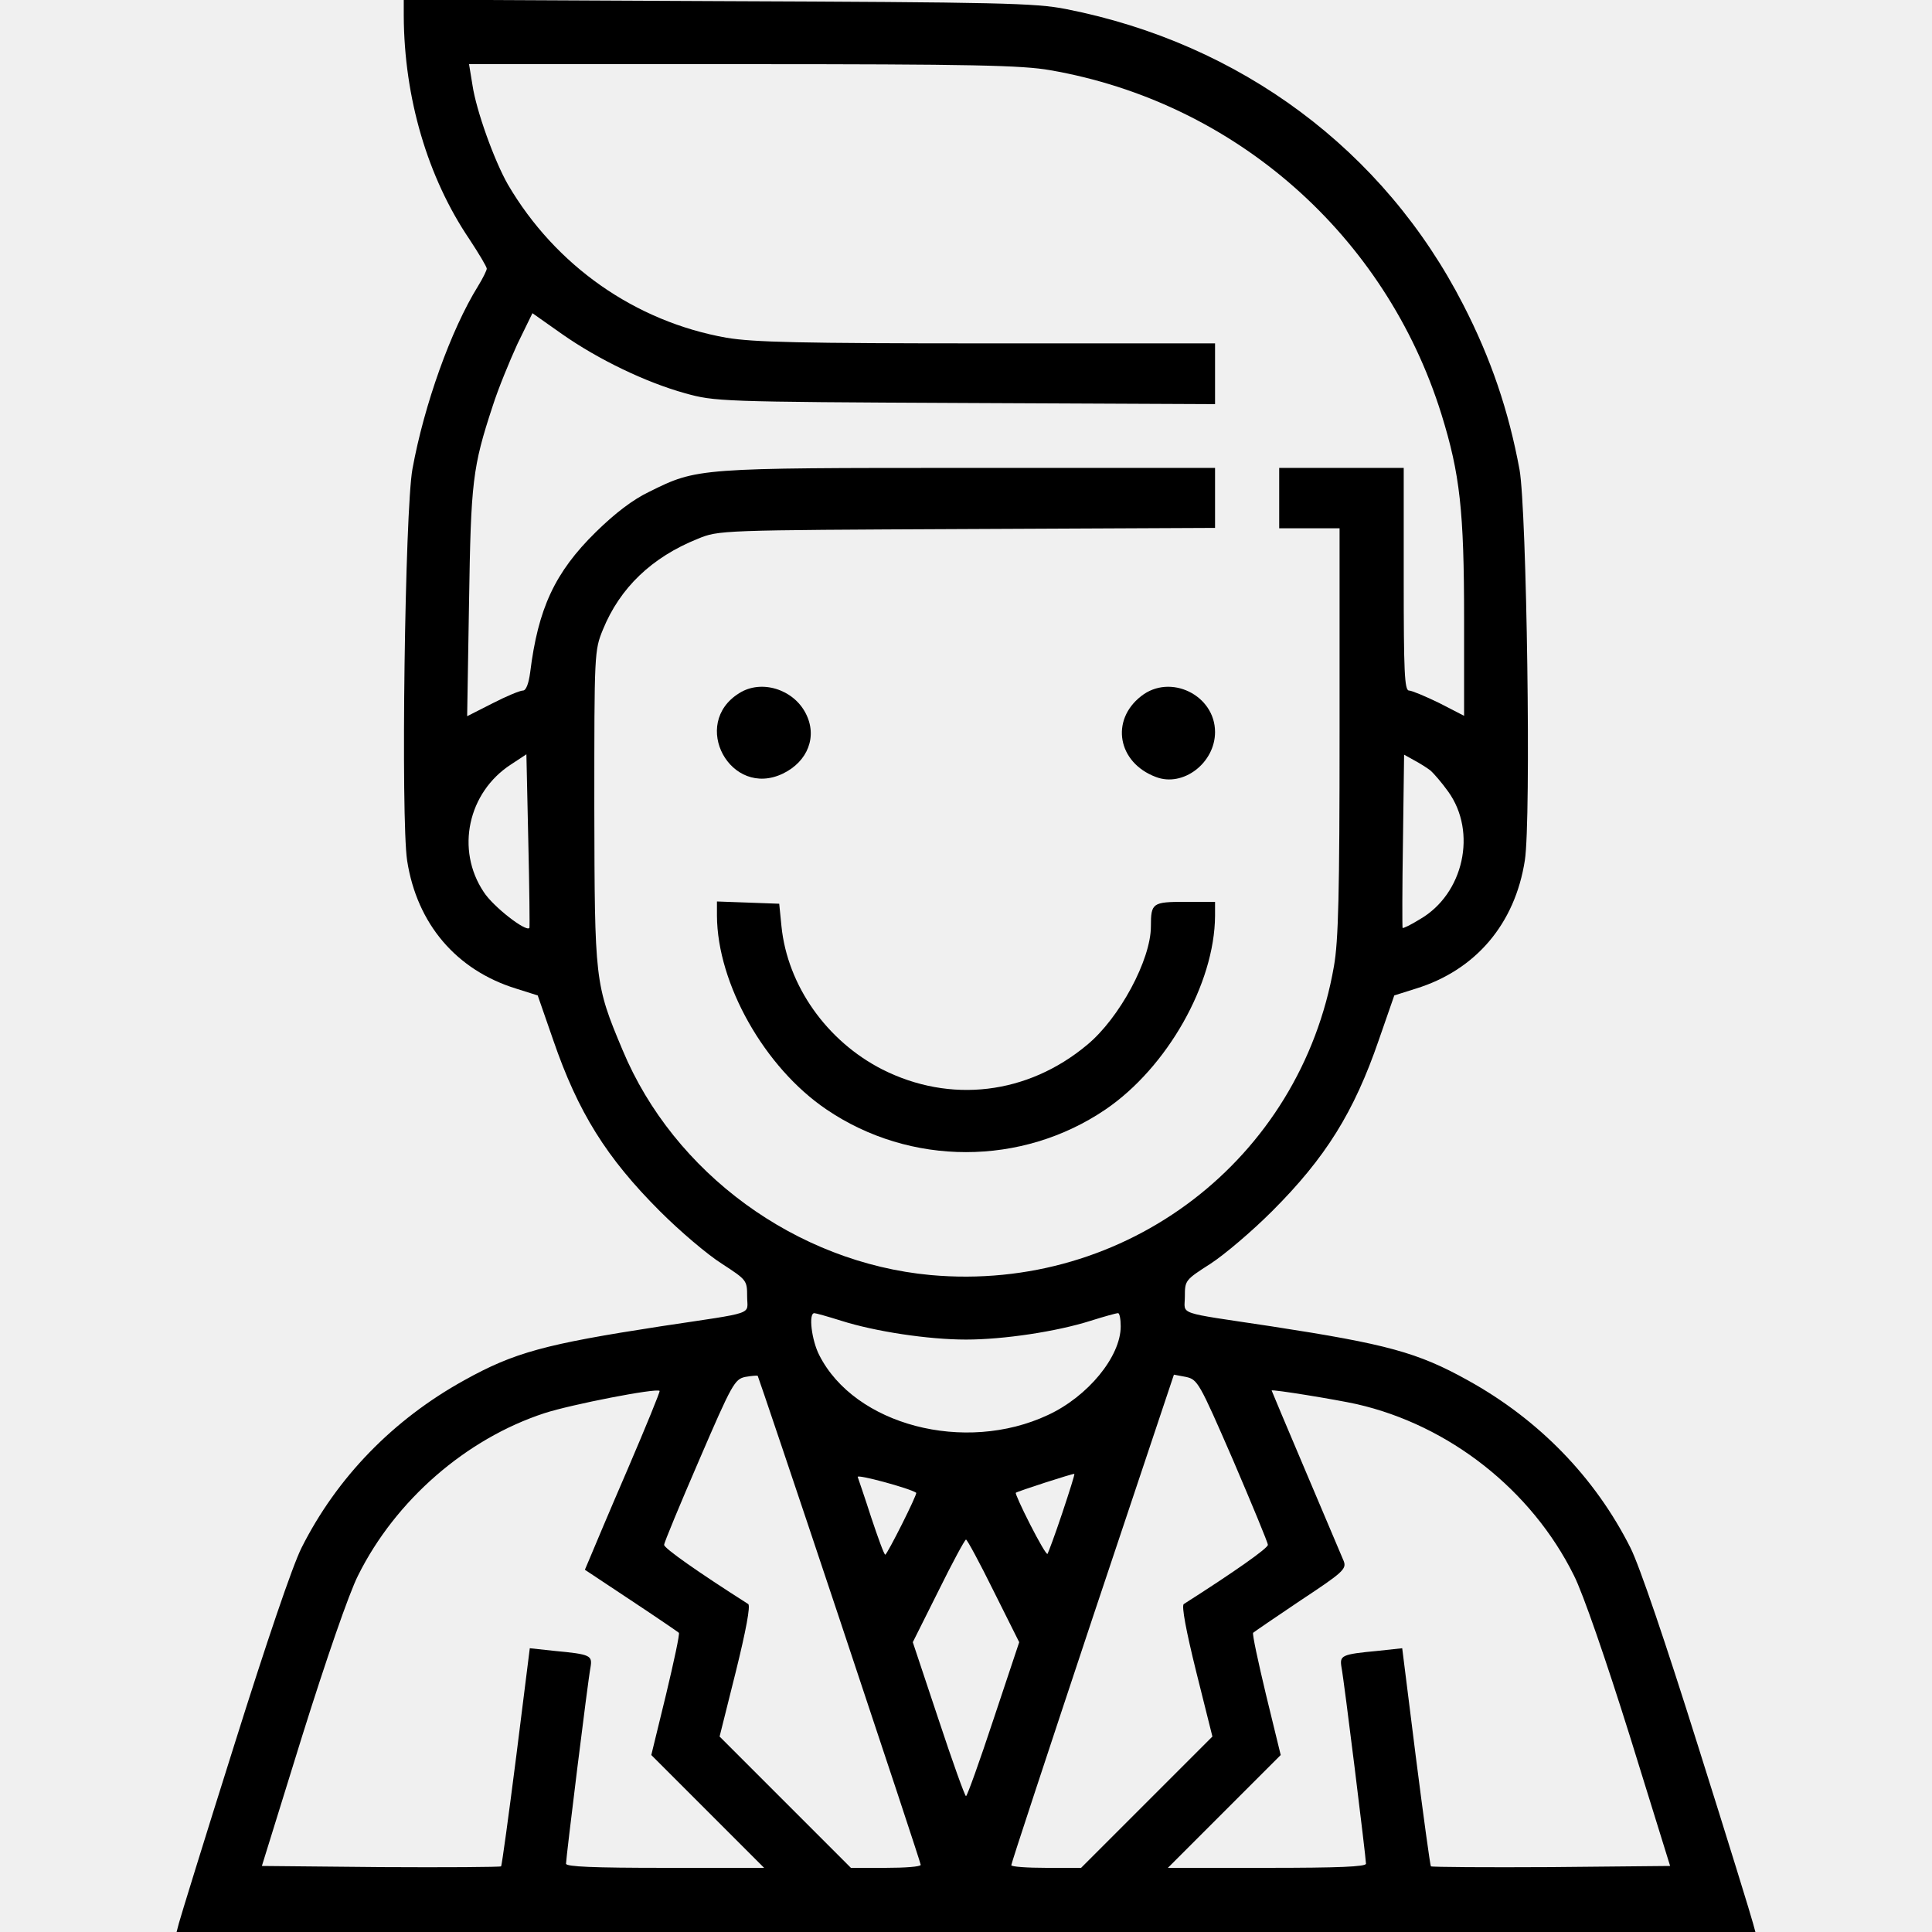
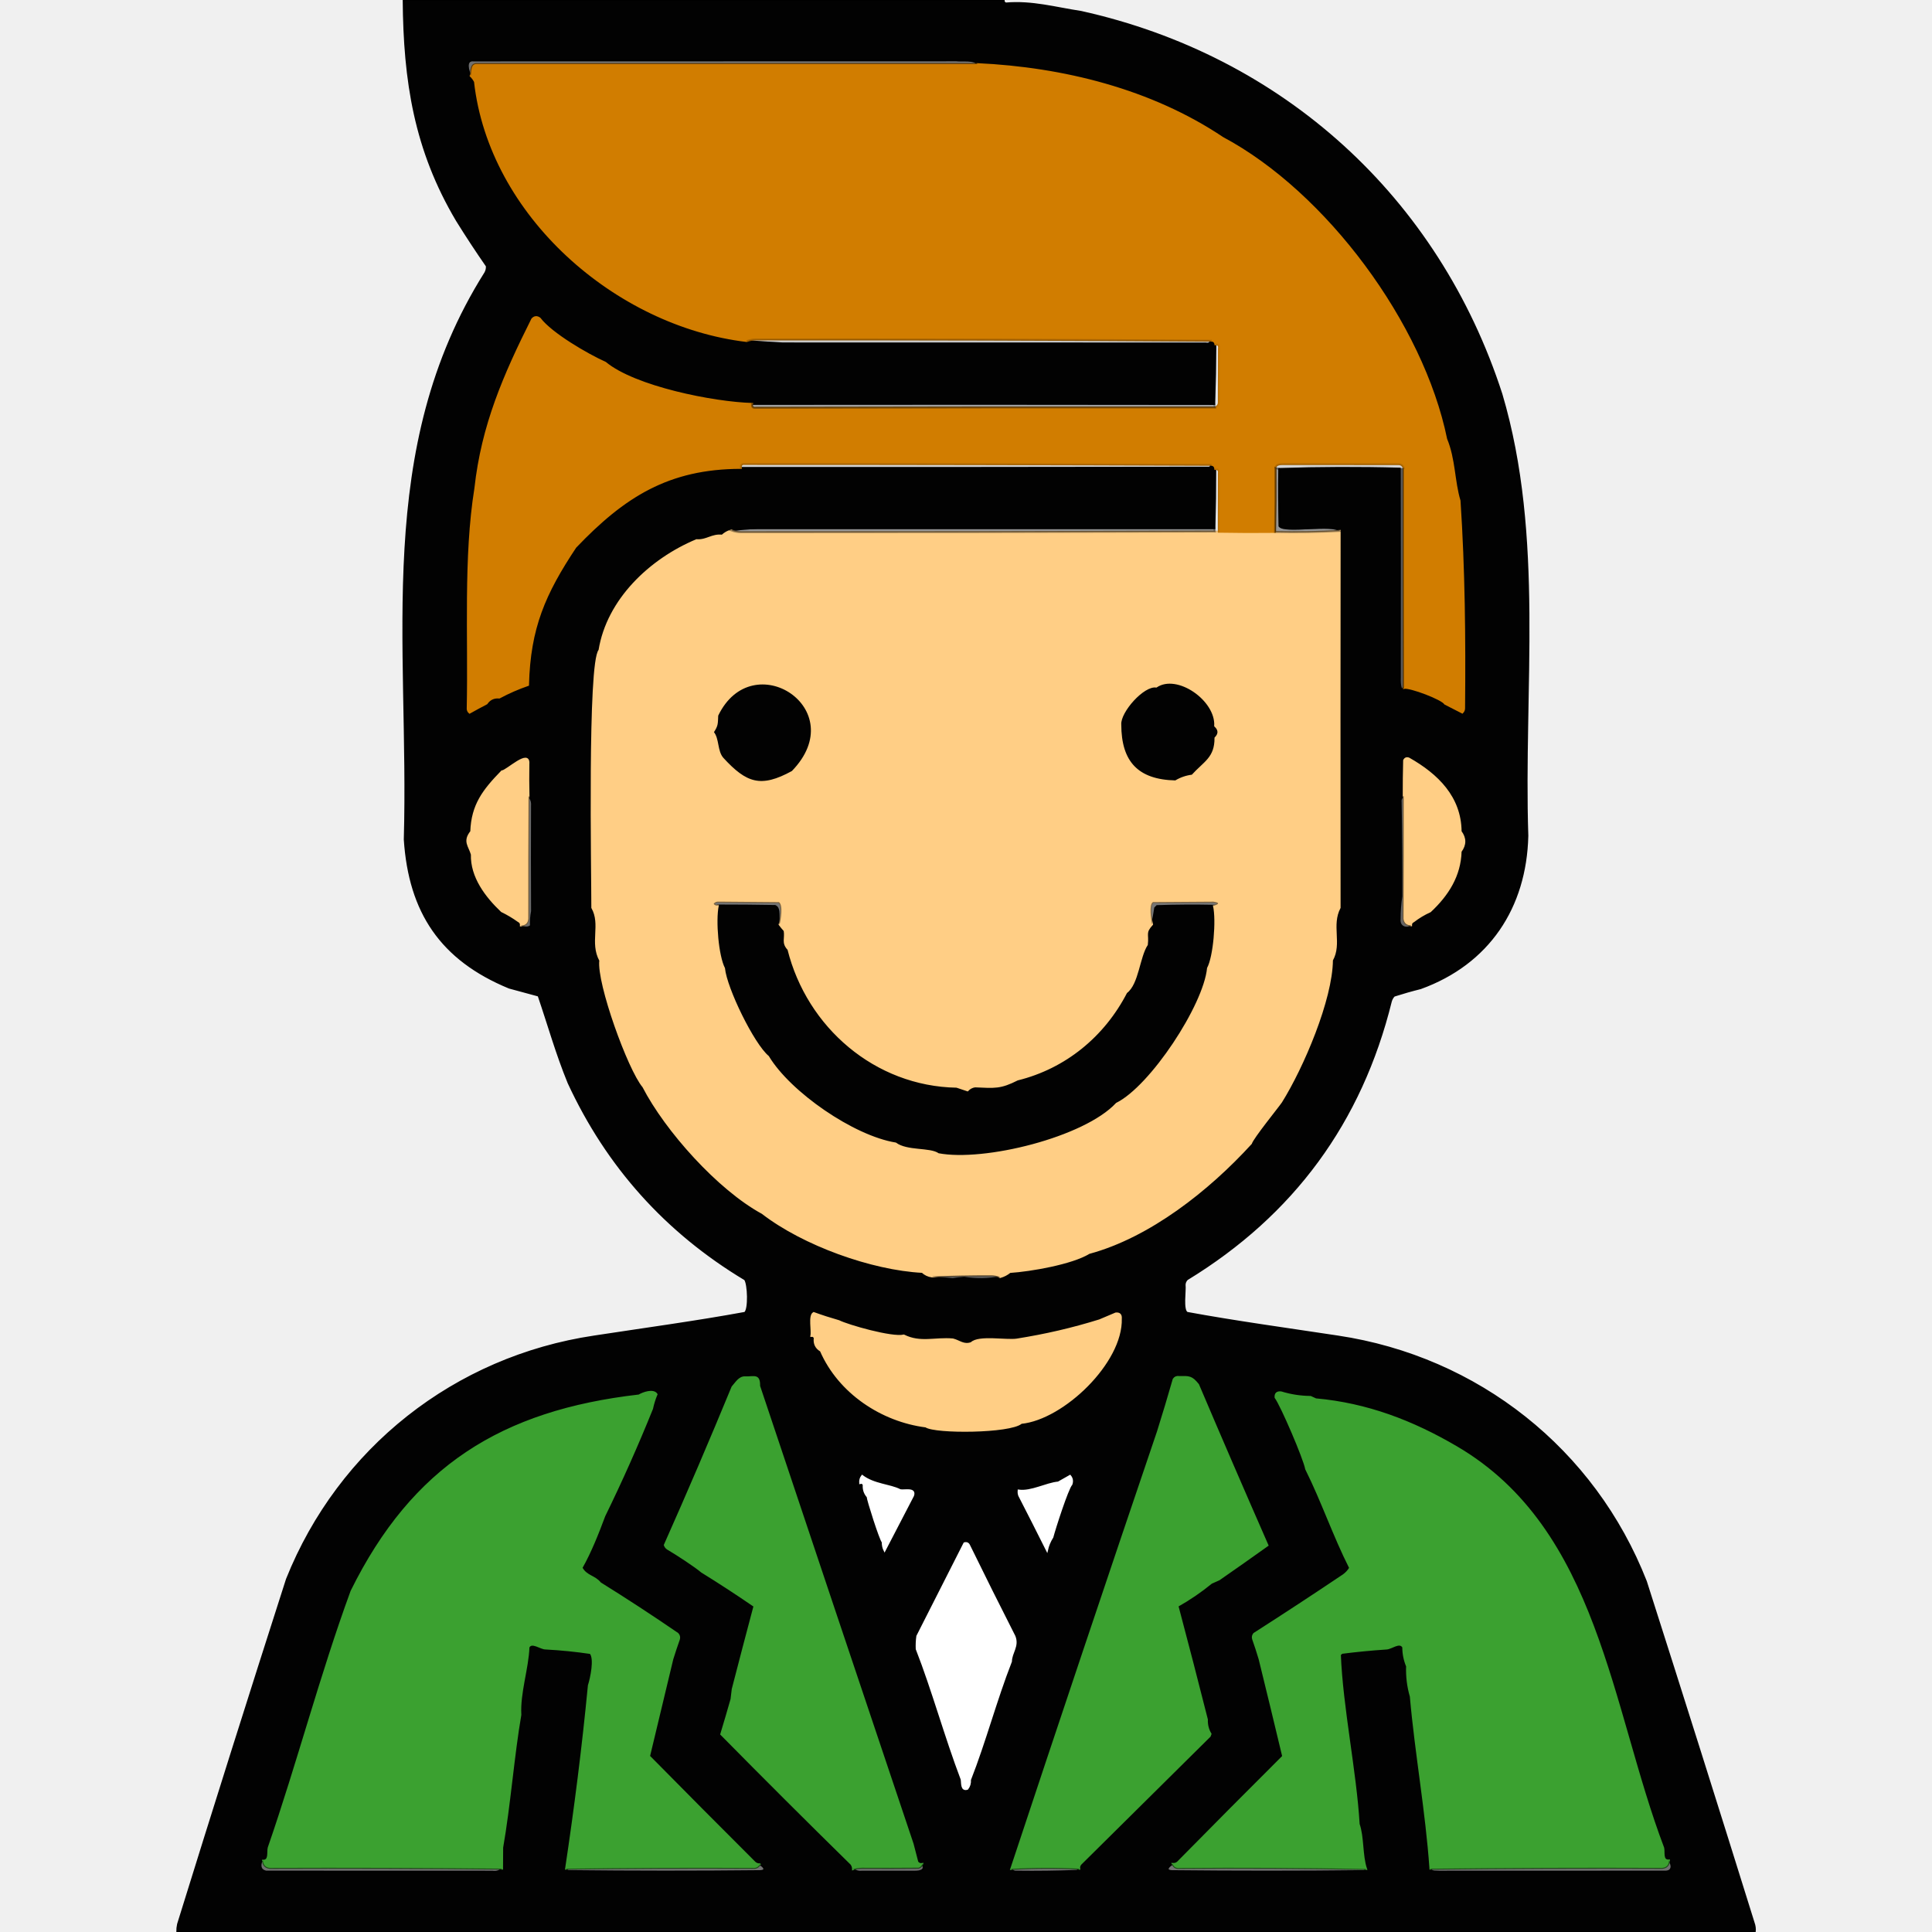
- <svg xmlns="http://www.w3.org/2000/svg" version="1.0" width="512pt" height="512pt" viewBox="0 0 512 512" preserveAspectRatio="xMidYMid meet">
-   <g transform="translate(0,512) scale(0.1,-0.1)" fill="#000000" stroke="none">
-     <path d="M1070 5078 c1 -217 63 -428 174 -592 25 -38 46 -73 46 -78 0 -4 -10 -25 -23 -46 -72 -116 -143 -315 -174 -485 -20 -110 -31 -927 -14 -1038 26 -167 130 -290 289 -339 l57 -18 41 -118 c66 -192 141 -312 283 -454 53 -53 126 -115 164 -139 66 -43 67 -44 67 -87 0 -50 28 -40 -230 -79 -305 -47 -387 -69 -520 -143 -188 -104 -337 -257 -431 -444 -24 -48 -92 -248 -179 -525 -78 -247 -143 -458 -146 -470 l-6 -23 2092 0 2092 0 -6 22 c-3 13 -68 224 -146 471 -87 277 -155 477 -179 525 -94 187 -243 340 -431 444 -133 74 -215 96 -520 143 -258 39 -230 29 -230 79 0 43 1 44 68 87 37 24 110 86 163 139 142 142 217 262 283 454 l41 118 57 18 c159 49 263 172 289 340 17 109 5 927 -14 1035 -29 157 -76 295 -149 437 -210 410 -590 693 -1053 784 -81 16 -176 18 -922 21 l-833 4 0 -43z m1713 -144 c490 -85 889 -437 1037 -912 49 -158 60 -255 60 -543 l0 -256 -66 34 c-37 18 -73 33 -80 33 -12 0 -14 51 -14 295 l0 295 -165 0 -165 0 0 -80 0 -80 80 0 80 0 0 -539 c0 -429 -3 -555 -15 -622 -89 -512 -551 -865 -1069 -818 -356 33 -680 270 -816 596 -74 176 -74 183 -75 643 0 410 0 416 23 472 45 110 129 191 251 240 56 23 57 23 714 26 l657 3 0 80 0 79 -652 0 c-719 0 -720 0 -847 -63 -44 -21 -91 -57 -142 -107 -109 -107 -153 -203 -174 -372 -4 -30 -11 -48 -19 -48 -8 0 -44 -15 -81 -34 l-67 -34 5 302 c5 320 9 357 63 521 14 44 44 117 65 163 l40 82 78 -55 c97 -68 222 -128 326 -157 79 -22 92 -23 743 -26 l662 -3 0 81 0 80 -604 0 c-497 0 -619 3 -691 15 -242 43 -453 191 -579 406 -36 63 -84 196 -94 264 l-9 55 726 0 c610 0 740 -3 814 -16z m-1380 -2273 c-8 -12 -96 56 -121 95 -75 112 -42 264 72 338 l41 27 5 -228 c3 -125 4 -230 3 -232z m2388 417 c8 -7 30 -32 47 -56 77 -107 41 -271 -75 -338 -24 -15 -45 -25 -46 -23 -1 2 -1 106 1 231 l3 228 27 -15 c15 -8 34 -20 43 -27z m-1562 -1458 c91 -29 232 -50 331 -50 99 0 240 21 331 50 35 11 67 20 72 20 4 0 7 -16 7 -35 0 -80 -87 -186 -193 -235 -220 -103 -512 -27 -606 159 -20 39 -29 111 -13 111 4 0 36 -9 71 -20z m-4 -791 c118 -354 215 -647 215 -651 0 -5 -42 -8 -93 -8 l-92 0 -174 174 -174 174 43 172 c27 109 39 174 33 179 -135 86 -223 148 -223 157 0 6 42 107 93 225 87 202 94 214 122 220 17 3 31 4 33 3 1 -1 99 -291 217 -645z m1043 421 c50 -117 92 -218 92 -224 0 -9 -88 -71 -223 -157 -6 -5 6 -70 33 -179 l43 -172 -174 -174 -174 -174 -92 0 c-51 0 -93 3 -93 7 0 5 97 299 215 654 l216 646 32 -6 c31 -7 35 -14 125 -221z m-1604 -22 c-48 -111 -93 -218 -100 -235 l-14 -33 122 -81 c68 -45 125 -84 127 -86 3 -2 -13 -76 -34 -164 l-39 -160 149 -149 150 -150 -263 0 c-189 0 -262 3 -262 11 0 15 58 486 65 521 5 31 0 34 -96 43 l-65 7 -36 -287 c-20 -157 -38 -288 -40 -291 -3 -2 -147 -3 -320 -2 l-314 3 107 345 c63 201 124 378 148 425 99 199 286 362 494 430 71 23 296 67 305 59 2 -1 -36 -94 -84 -206z m1931 171 c246 -56 464 -228 576 -454 24 -47 85 -224 148 -425 l107 -345 -314 -3 c-173 -1 -317 0 -320 2 -2 3 -20 134 -40 291 l-36 287 -65 -7 c-96 -9 -101 -12 -96 -43 7 -35 65 -506 65 -521 0 -8 -73 -11 -262 -11 l-263 0 150 150 149 149 -39 160 c-21 88 -37 162 -34 164 2 2 59 41 126 86 112 74 122 83 114 104 -5 12 -50 118 -100 236 -50 118 -91 215 -91 216 0 4 171 -24 225 -36z m-1167 -235 c4 -3 -77 -164 -82 -164 -3 0 -19 44 -37 98 -17 53 -34 102 -36 108 -3 8 138 -30 155 -42z m387 -54 c-19 -57 -37 -105 -39 -108 -3 -2 -23 33 -46 78 -23 45 -40 83 -38 84 5 4 153 52 155 50 2 0 -13 -47 -32 -104z m-182 -206 l68 -136 -68 -204 c-37 -112 -70 -204 -73 -204 -3 0 -36 92 -73 204 l-68 204 68 136 c37 75 70 136 73 136 3 0 36 -61 73 -136z" />
-     <path d="M1959 3283 c-131 -81 -23 -280 116 -213 66 32 92 99 60 160 -33 64 -118 90 -176 53z" />
-     <path d="M3024 3275 c-82 -64 -62 -176 39 -214 72 -28 157 37 157 119 0 98 -119 156 -196 95z" />
-     <path d="M1900 2693 c1 -180 126 -402 290 -513 222 -151 518 -151 740 0 163 111 289 333 290 513 l0 37 -79 0 c-87 0 -91 -3 -91 -65 0 -88 -83 -243 -169 -314 -158 -132 -363 -156 -543 -65 -147 75 -251 222 -267 379 l-6 60 -82 3 -83 3 0 -38z" />
+ <svg xmlns="http://www.w3.org/2000/svg" version="1.1" width="512px" height="512px" style="shape-rendering:geometricPrecision; text-rendering:geometricPrecision; image-rendering:optimizeQuality; fill-rule:evenodd; clip-rule:evenodd">
+   <g>
+     <path fill="#000000" fill-opacity="0.992" stroke="#000000" stroke-width="0.5" stroke-opacity="0.992" d="M 106.97,0 c 53,0 106.01,0 159.01,0 c -0.05,0.45 0.14,0.76 0.57,0.92 c 7.02,-0.59 13.09,1.2 19.93,2.23 c 53.39,11.84 94.6,49.29 111.42,101.32 c 11.2,37.8 5.6,78.15 6.87,117.03 c -0.45,19 -10.31,33.86 -28.32,40.38 c -2.37,0.59 -4.7,1.26 -7,1.99 c -0.42,0.43 -0.7,0.94 -0.86,1.51 c -7.9,31.95 -25.9,56.49 -54.01,73.64 c -0.4,0.41 -0.62,0.9 -0.64,1.48 c 0.21,1.45 -0.69,6.68 0.66,7.42 c 12.49,2.31 27.12,4.32 39.9,6.26 c 37.11,5.55 67.99,29.98 81.68,64.92 c 9.63,30.13 19.15,60.29 28.56,90.48 c 0.29,0.79 0.39,1.59 0.29,2.42 c -139.35,0 -278.71,0 -418.06,0 c -0.01,-0.7 0.06,-1.39 0.21,-2.07 c 9.47,-30.52 19.09,-61 28.86,-91.42 c 13.86,-34.63 44.55,-58.83 81.46,-64.33 c 12.75,-1.95 27.45,-3.96 39.9,-6.26 c 1.2,-0.82 0.94,-7.73 0.03,-8.88 c -20.92,-12.57 -36.51,-29.94 -46.76,-52.09 c -3.2,-7.81 -5.25,-15.23 -7.94,-23.11 c -2.57,-0.71 -5.17,-1.41 -7.78,-2.11 c -18.05,-7.44 -26.42,-19.99 -27.69,-39.25 c 1.48,-52.24 -8.11,-103.38 21.35,-150.17 c 0.31,-0.56 0.45,-1.16 0.4,-1.81 c -2.74,-3.95 -5.39,-7.98 -7.94,-12.09 c -11.11,-18.71 -13.93,-36.95 -14.1,-58.41 Z M 124.73,20.1 c 0.46,0.45 0.84,0.96 1.14,1.53 c 3.93,35.34 37.33,64.64 72.03,68.75 c 3.19,0.25 6.39,0.46 9.6,0.63 c 37.35,-0.01 74.7,0 112.06,0.02 c 0.73,0.16 1.16,-0.09 1.3,-0.74 c 0.71,-0.06 1.13,0.26 1.24,0.97 c -0.03,5.27 -0.13,10.54 -0.31,15.8 c -40.83,-0.06 -81.65,-0.07 -122.47,-0.02 c -10.18,-0.28 -31.11,-4.43 -38.9,-10.91 c -4.73,-2.11 -14.36,-7.7 -17.38,-11.73 c -0.73,-0.54 -1.39,-0.49 -1.99,0.17 c -7.48,14.94 -13.24,28.15 -15.08,44.85 c -2.94,18.3 -1.63,39.32 -2.03,58.14 c -0.06,0.54 0.11,0.98 0.5,1.31 c 1.49,-0.84 2.99,-1.65 4.51,-2.44 c 0.82,-1.18 1.94,-1.7 3.37,-1.57 c 2.47,-1.32 5.01,-2.43 7.62,-3.33 c 0.38,-15.12 4.35,-24.2 12.55,-36.54 c 12.86,-13.48 24.64,-20.96 43.85,-20.99 c 41.37,0.02 82.74,0 124.11,-0.07 c 0.39,-0.12 0.53,-0.37 0.42,-0.75 c 0.73,-0.01 1.12,0.36 1.19,1.1 c 0,5.24 -0.08,10.48 -0.22,15.71 c -40.45,0.01 -80.89,0.01 -121.34,0 c -2.24,0.01 -4.46,0.21 -6.67,0.58 c -0.92,0.26 -1.74,0.72 -2.45,1.38 c -2.66,-0.33 -4.13,1.41 -6.79,1.2 c -12.31,5.15 -23.57,15.83 -25.72,29.18 c -2.95,3.33 -1.89,59.34 -1.91,68.21 c 2.53,4.52 -0.48,9.23 2.11,13.99 c -0.71,6.02 7.53,28.83 11.42,33.45 c 5.98,11.59 19.89,27.16 31.55,33.49 c 10.88,8.41 29.02,14.9 42.38,15.6 c 0.72,0.67 1.56,1.07 2.53,1.2 c 1.82,0.32 3.67,0.56 5.56,0.72 c 1,-0.18 2,-0.31 3.01,-0.39 c 3.19,0.57 6.37,0.51 9.54,-0.17 c 0.95,-0.27 1.81,-0.71 2.58,-1.34 c 5.41,-0.35 16.4,-2.23 20.97,-5.04 c 16.01,-4.33 31.63,-16.68 42.91,-29.04 c 0.46,-1.51 7.11,-9.69 7.99,-10.99 c 5.75,-9.19 13.39,-27.14 13.48,-37.57 c 2.46,-4.39 -0.44,-9.19 2.03,-13.91 c -0.03,-33.28 -0.03,-66.56 0.01,-99.84 c -1.45,-2.03 -14.6,0.57 -15.94,-1.29 c -0.12,-5.04 -0.15,-10.08 -0.08,-15.13 c 10.65,-0.34 21.3,-0.38 31.95,-0.09 c 0.04,18.43 0.05,36.87 0.02,55.31 c -0.03,0.39 -0.1,4.29 1.06,2.8 c 1.64,-0.34 10.18,2.91 10.92,4.2 c 1.53,0.78 3.05,1.56 4.57,2.34 c 0.35,-0.35 0.51,-0.78 0.48,-1.29 c 0.17,-18.49 0,-36.55 -1.21,-54.86 c -1.55,-5.14 -1.32,-10.99 -3.54,-16.32 c -6.24,-30.55 -31.96,-65.26 -59.25,-79.83 c -18.96,-12.71 -42.3,-18.49 -64.97,-19.55 c -0.76,-1.36 -4.21,-0.79 -5.54,-1 c -42.67,0 -85.35,0.01 -128.02,0.03 c -2.35,-0.22 -1.4,2.94 -0.75,4.08 Z M 188.9,194.04 c 1.22,-1.87 1.07,-2.15 1.19,-4.46 c 9.23,-19.23 36.26,-1.86 19.92,14.95 c -8.36,4.59 -12.3,3.24 -18.51,-3.54 c -1.69,-1.94 -1.08,-5.22 -2.6,-6.95 Z M 296.9,191.97 c -0.2,-3.38 6.12,-10.53 9.51,-10.01 c 5.6,-3.77 16.02,3.56 15.62,10.41 c 1.12,1.05 1.15,2.12 0.08,3.21 c 0.02,5.33 -2.91,6.39 -6.14,9.96 c -1.59,0.19 -3.07,0.7 -4.44,1.53 c -10.01,-0.21 -14.63,-5.04 -14.63,-15.1 Z M 138.05,245.27 c 0.5,0.64 2.17,0.75 2.65,0.02 c -0.06,-1.28 0.04,-2.55 0.29,-3.81 c -0.05,-9.33 -0.05,-18.67 -0.01,-28 c 0.08,-0.99 -0.22,-1.83 -0.91,-2.52 c -0.07,-2.83 -0.08,-5.66 -0.03,-8.5 c 0.31,-4.06 -5.78,1.94 -7.03,1.96 c -4.87,5.01 -7.88,8.88 -8.13,15.96 c -2.08,2.61 -0.49,3.76 0.16,6.06 c -0.16,5.92 3.76,11.1 7.92,15.04 c 1.55,0.75 3.01,1.62 4.39,2.61 c 0.51,0.23 0.74,0.63 0.7,1.18 Z M 371.99,210.95 c -0.6,0.35 -0.87,0.87 -0.79,1.58 c 0.15,8.32 0.21,16.65 0.18,24.98 c -0.3,1.99 -0.45,3.99 -0.45,6.01 c -0.31,2.56 2.56,2.8 3.01,1.7 c -0.02,-0.5 0.2,-0.85 0.66,-1.06 c 1.36,-1.05 2.83,-1.93 4.41,-2.64 c 4.67,-4.36 7.9,-9.46 8.08,-15.89 c 1.31,-1.76 1.31,-3.51 0,-5.26 c -0.08,-9.09 -6.15,-15.06 -13.73,-19.35 c -0.57,-0.22 -0.99,-0.06 -1.26,0.49 c -0.08,3.14 -0.12,6.29 -0.11,9.44 Z M 190.23,239.96 c 5.06,0 10.12,0.04 15.17,0.13 c 1.56,0.62 0.54,3.56 1.2,4.91 c 0.41,0.56 0.85,1.09 1.33,1.61 c 0.36,2.17 -0.66,3.21 1.01,4.98 c 5.13,20.52 23.07,36.04 44.59,36.41 c 0.96,0.32 1.92,0.64 2.87,0.96 c 0.55,-0.59 1.21,-0.94 1.99,-1.05 c 5.23,0.23 6.7,0.47 11.24,-1.83 c 12.62,-3.11 22.88,-11.53 28.84,-23.09 c 3.09,-2.28 3.32,-9.39 5.47,-12.66 c 0.34,-2.89 -0.69,-3.1 1.37,-5.37 c 0.34,-1.42 0.61,-2.87 0.82,-4.34 c 0.17,-0.17 0.33,-0.33 0.5,-0.5 c 5.03,-0.16 10.05,-0.19 15.08,-0.09 c 0.88,3.85 0.06,13.53 -1.58,16.56 c -0.97,9.91 -15.13,31.43 -24.2,35.9 c -8.49,9.13 -35.14,15.7 -47.28,13.37 c -2.15,-1.59 -8.27,-0.58 -11.32,-2.83 c -11.18,-1.8 -28.04,-13.44 -33.78,-23 c -3.94,-3.28 -11.16,-18.11 -11.67,-23.41 c -1.68,-3.26 -2.49,-12.56 -1.65,-16.66 Z M 215,354.03 c 0.45,-0.06 0.75,0.12 0.91,0.55 c -0.2,1.49 0.34,2.62 1.63,3.38 c 4.85,11.15 16.18,18.59 27.82,20.07 c 2.46,1.72 22.31,1.6 25.29,-0.95 c 11.07,-1.09 26.73,-16.07 26.39,-27.64 c 0.08,-1.01 -0.37,-1.46 -1.35,-1.36 c -1.44,0.6 -2.87,1.21 -4.3,1.82 c -7.3,2.27 -14.26,3.87 -21.89,5.09 c -2.76,0.44 -10.16,-0.99 -12.08,0.93 c -2.01,0.74 -3.17,-0.53 -4.9,-0.96 c -4.81,-0.42 -8.59,1.15 -13,-1.04 c -3.12,0.77 -14.95,-2.65 -17.2,-3.8 c -2.28,-0.65 -4.51,-1.37 -6.69,-2.16 c -1.26,0.71 -0.29,4.73 -0.63,6.07 Z M 226.06,495.36 c 0.7,0.53 1.51,0.75 2.42,0.66 c 4.68,0 9.36,0 14.04,-0.01 c 1.3,0.02 3.03,-0.43 1.88,-2.03 c -0.54,0.09 -0.97,-0.08 -1.29,-0.51 c -0.42,-1.6 -0.84,-3.21 -1.25,-4.81 c -13.59,-40.45 -27.15,-80.89 -40.67,-121.34 c 0.06,-3.17 -1.34,-2.23 -3.73,-2.32 c -1.54,-0.09 -2.43,1.57 -3.35,2.58 c -5.79,14.04 -11.76,28 -17.94,41.88 c 0.15,0.43 0.41,0.76 0.8,1 c 2.21,1.27 7.36,4.64 8.99,6.05 c 4.74,2.93 9.4,5.97 13.98,9.12 c -1.95,7.32 -3.87,14.66 -5.77,22.02 c -0.12,0.89 -0.22,1.78 -0.32,2.67 c -0.88,3.1 -1.79,6.18 -2.72,9.26 c 11.4,11.56 22.89,23.03 34.49,34.41 c 0.29,0.41 0.44,0.87 0.44,1.37 Z M 267.98,495.29 c 0.33,0.54 0.82,0.78 1.49,0.71 c 5.3,0.07 10.58,0 15.87,-0.2 c 0.3,-0.1 0.53,-0.29 0.67,-0.57 c -0.07,-0.47 0.05,-0.89 0.36,-1.25 c 11.41,-11.3 22.82,-22.6 34.23,-33.9 c 0.07,-0.18 0.14,-0.37 0.21,-0.56 c -0.7,-1.17 -1.02,-2.44 -0.96,-3.82 c -2.55,-10.09 -5.15,-20.13 -7.8,-30.11 c 3.16,-1.77 6.15,-3.81 8.97,-6.12 c 0.68,-0.31 1.35,-0.62 2.04,-0.91 c 4.32,-3 8.6,-6.01 12.84,-9.04 c -6.2,-14.14 -12.34,-28.33 -18.39,-42.57 c -1.76,-2.16 -2.3,-2.07 -5.09,-2.04 c -0.59,-0.08 -1.06,0.12 -1.39,0.61 c -1.33,4.63 -2.71,9.25 -4.16,13.85 c -13.1,38.59 -26.06,77.23 -38.89,115.92 Z M 69.7,493.1 c -0.32,0.02 -0.5,0.19 -0.56,0.53 c -0.32,1.28 0.13,2.07 1.35,2.36 c 20.01,0.01 40.02,0.02 60.02,0.02 c 1.02,0.16 1.87,-0.11 2.55,-0.8 c 0.01,-1.86 0.02,-3.72 0.03,-5.58 c 1.95,-11.07 2.98,-24.61 4.82,-35.19 c -0.33,-5.8 1.94,-12.22 2.15,-17.93 c 0.86,-1.64 3.26,0.41 4.55,0.37 c 3.99,0.21 7.95,0.61 11.88,1.19 c 1.3,1.48 0.16,6.73 -0.44,8.59 c -1.56,16.27 -3.62,32.45 -6.04,48.57 c 0.09,0.31 0.3,0.52 0.62,0.61 c 16.95,0.19 33.91,0.2 50.86,0.02 c 1.93,-0.1 0.83,-1.36 -0.14,-1.79 c -0.52,0.02 -0.97,-0.15 -1.36,-0.51 c -9.37,-9.35 -18.7,-18.73 -27.98,-28.14 c 2.05,-8.56 4.11,-17.14 6.17,-25.75 c 0.55,-1.77 1.13,-3.52 1.75,-5.26 c 0.15,-0.55 0.04,-1.02 -0.35,-1.44 c -6.75,-4.63 -13.59,-9.1 -20.53,-13.42 c -1.45,-1.87 -3.72,-1.76 -4.94,-4.07 c 2.4,-4.23 4.35,-9.21 6.06,-13.79 c 4.56,-9.32 8.77,-18.79 12.64,-28.39 c 0.28,-1.32 0.68,-2.59 1.19,-3.8 c -0.85,-1.32 -3.59,-0.34 -4.66,0.31 c -36.27,4.17 -59.88,18.87 -76.19,51.88 c -8.19,22.36 -14.18,45.52 -21.95,67.98 c -0.3,1.12 0.35,3.51 -1.5,3.43 Z M 310.77,493.96 c -0.96,0.43 -2.29,1.77 -0.24,1.9 c 16.95,0.18 33.9,0.18 50.85,-0.01 c 0.31,-0.08 0.53,-0.27 0.65,-0.55 c -1.21,-3.62 -0.75,-8.38 -1.96,-11.88 c -0.82,-13.92 -4.44,-30.99 -4.98,-44.92 c 0.17,-0.16 0.33,-0.31 0.5,-0.47 c 3.9,-0.5 7.83,-0.88 11.78,-1.14 c 1.32,0.01 3.57,-2.05 4.5,-0.38 c 0,1.75 0.34,3.44 1.01,5.05 c -0.1,2.73 0.23,5.4 0.99,8.01 c 1.33,15.17 4.17,30.6 5.2,45.66 c 0.14,0.99 1.77,0.69 2.41,0.78 c 20.01,0 40.01,-0.01 60.02,-0.02 c 1.84,-0.11 1.76,-1.89 0.8,-2.94 c -1.91,0.15 -1.26,-2.18 -1.52,-3.32 c -14.06,-37.03 -17.32,-84.3 -54.79,-106.22 c -11.65,-6.84 -23.76,-11.47 -37.29,-12.68 c -0.47,-0.21 -0.93,-0.42 -1.4,-0.64 c -2.67,-0.02 -5.28,-0.43 -7.82,-1.21 c -1.05,-0.1 -1.53,0.35 -1.45,1.36 c 1.61,2.17 7.64,16.27 8.11,18.96 c 4.28,8.59 7.35,17.7 11.66,26.22 c -0.45,0.75 -1.03,1.39 -1.77,1.92 c -7.82,5.26 -15.72,10.43 -23.68,15.53 c -0.34,0.42 -0.43,0.88 -0.27,1.39 c 0.62,1.75 1.19,3.51 1.72,5.29 c 2.12,8.63 4.21,17.22 6.25,25.8 c -9.36,9.33 -18.69,18.72 -27.98,28.15 c -0.39,0.29 -0.82,0.4 -1.3,0.36 Z M 227.96,393.01 c 0.45,-0.12 0.76,0.05 0.93,0.49 c -0.1,1.2 0.24,2.25 1.03,3.14 c 0.03,0.87 3.38,11.41 4.01,12.02 c -0.02,0.81 0.14,1.56 0.49,2.25 c 2.51,-4.84 5.03,-9.69 7.55,-14.54 c 0.76,-2.14 -2.43,-1.19 -3.44,-1.47 c -2.7,-1.39 -6.91,-1.39 -10.05,-3.77 c -0.42,0.55 -0.6,1.17 -0.52,1.88 Z M 269.95,395.01 c -0.06,0.45 -0.01,0.89 0.15,1.32 c 2.48,4.83 4.94,9.66 7.36,14.51 c 0.27,-1.23 0.75,-2.39 1.44,-3.48 c 0.57,-2.18 3.98,-12.85 5.05,-14.01 c 0.29,-0.83 0.17,-1.58 -0.38,-2.23 c -1.03,0.6 -2.07,1.18 -3.11,1.76 c -3.17,0.28 -7.17,2.6 -10.51,2.13 Z M 242.93,437 c 4.22,10.78 7.68,23.43 11.91,34.54 c 0.18,0.9 -0.13,3.05 1.53,2.51 c 0.53,-0.68 0.76,-1.48 0.69,-2.38 c 3.97,-10.09 6.87,-21.19 10.86,-31.37 c 0.06,-2.43 1.98,-4.01 0.93,-6.66 c -4.07,-7.99 -8.07,-16.01 -12.01,-24.07 c -0.25,-0.56 -0.68,-0.76 -1.27,-0.58 c -4.16,8.2 -8.32,16.4 -12.48,24.61 c -0.16,1.12 -0.21,2.26 -0.16,3.4 Z" />
+   </g>
+   <g>
+     <path fill="#ffffff" stroke="#ffffff" stroke-width="0.5" d="M 227.96,393.01 c -0.08,-0.71 0.1,-1.33 0.52,-1.88 c 3.14,2.38 7.35,2.38 10.05,3.77 c 1.01,0.28 4.2,-0.67 3.44,1.47 c -2.52,4.85 -5.04,9.7 -7.55,14.54 c -0.35,-0.69 -0.51,-1.44 -0.49,-2.25 c -0.63,-0.61 -3.98,-11.15 -4.01,-12.02 c -0.79,-0.89 -1.13,-1.94 -1.03,-3.14 c -0.17,-0.44 -0.48,-0.61 -0.93,-0.49 Z M 269.95,395.01 c 3.34,0.47 7.34,-1.85 10.51,-2.13 c 1.04,-0.58 2.08,-1.16 3.11,-1.76 c 0.55,0.65 0.67,1.4 0.38,2.23 c -1.07,1.16 -4.48,11.83 -5.05,14.01 c -0.69,1.09 -1.17,2.25 -1.44,3.48 c -2.42,-4.85 -4.88,-9.68 -7.36,-14.51 c -0.16,-0.43 -0.21,-0.87 -0.15,-1.32 Z M 242.93,437 c -0.05,-1.14 0,-2.28 0.16,-3.4 c 4.16,-8.21 8.32,-16.41 12.48,-24.61 c 0.59,-0.18 1.02,0.02 1.27,0.58 c 3.94,8.06 7.94,16.08 12.01,24.07 c 1.05,2.65 -0.87,4.23 -0.93,6.66 c -3.99,10.18 -6.89,21.28 -10.86,31.37 c 0.07,0.9 -0.16,1.7 -0.69,2.38 c -1.66,0.54 -1.35,-1.61 -1.53,-2.51 c -4.23,-11.11 -7.69,-23.76 -11.91,-34.54 Z" />
+   </g>
+   <g>
+     <path fill="#ffce85" stroke="#ffce85" stroke-width="0.5" d="M 193.83,140.57 c 0.86,0.31 1.74,0.47 2.65,0.47 c 41.82,0.01 83.64,-0.05 125.46,-0.18 c 0.35,0.02 0.7,0.04 1.05,0.06 c 4.97,0.09 9.95,0.11 14.92,0.05 c 5.72,0.13 11.42,0.04 17.12,-0.27 c -0.04,33.28 -0.04,66.56 -0.01,99.84 c -2.47,4.72 0.43,9.52 -2.03,13.91 c -0.09,10.43 -7.73,28.38 -13.48,37.57 c -0.88,1.3 -7.53,9.48 -7.99,10.99 c -11.28,12.36 -26.9,24.71 -42.91,29.04 c -4.57,2.81 -15.56,4.69 -20.97,5.04 c -0.77,0.63 -1.63,1.07 -2.58,1.34 c -0.82,-0.32 -1.67,-0.47 -2.55,-0.46 c -5.19,-0.01 -10.38,0.09 -15.56,0.3 c -0.97,-0.13 -1.81,-0.53 -2.53,-1.2 c -13.36,-0.7 -31.5,-7.19 -42.38,-15.6 c -11.66,-6.33 -25.57,-21.9 -31.55,-33.49 c -3.89,-4.62 -12.13,-27.43 -11.42,-33.45 c -2.59,-4.76 0.42,-9.47 -2.11,-13.99 c 0.02,-8.87 -1.04,-64.88 1.91,-68.21 c 2.15,-13.35 13.41,-24.03 25.72,-29.18 c 2.66,0.21 4.13,-1.53 6.79,-1.2 c 0.71,-0.66 1.53,-1.12 2.45,-1.38 Z M 188.9,194.04 c 1.52,1.73 0.91,5.01 2.6,6.95 c 6.21,6.78 10.15,8.13 18.51,3.54 c 16.34,-16.81 -10.69,-34.18 -19.92,-14.95 c -0.12,2.31 0.03,2.59 -1.19,4.46 Z M 296.9,191.97 c 0,10.06 4.62,14.89 14.63,15.1 c 1.37,-0.83 2.85,-1.34 4.44,-1.53 c 3.23,-3.57 6.16,-4.63 6.14,-9.96 c 1.07,-1.09 1.04,-2.16 -0.08,-3.21 c 0.4,-6.85 -10.02,-14.18 -15.62,-10.41 c -3.39,-0.52 -9.71,6.63 -9.51,10.01 Z M 140.07,210.96 c -0.06,10.83 -0.09,21.66 -0.07,32.49 c -0.08,1.2 -0.73,1.81 -1.95,1.82 c 0.04,-0.55 -0.19,-0.95 -0.7,-1.18 c -1.38,-0.99 -2.84,-1.86 -4.39,-2.61 c -4.16,-3.94 -8.08,-9.12 -7.92,-15.04 c -0.65,-2.3 -2.24,-3.45 -0.16,-6.06 c 0.25,-7.08 3.26,-10.95 8.13,-15.96 c 1.25,-0.02 7.34,-6.02 7.03,-1.96 c -0.05,2.84 -0.04,5.67 0.03,8.5 Z M 373.94,245.22 c -1.18,-0.01 -1.84,-0.59 -1.99,-1.74 c 0.05,-10.84 0.06,-21.69 0.04,-32.53 c -0.01,-3.15 0.03,-6.3 0.11,-9.44 c 0.27,-0.55 0.69,-0.71 1.26,-0.49 c 7.58,4.29 13.65,10.26 13.73,19.35 c 1.31,1.75 1.31,3.5 0,5.26 c -0.18,6.43 -3.41,11.53 -8.08,15.89 c -1.58,0.71 -3.05,1.59 -4.41,2.64 c -0.46,0.21 -0.68,0.56 -0.66,1.06 Z M 190.23,239.96 c -0.84,4.1 -0.03,13.4 1.65,16.66 c 0.51,5.3 7.73,20.13 11.67,23.41 c 5.74,9.56 22.6,21.2 33.78,23 c 3.05,2.25 9.17,1.24 11.32,2.83 c 12.14,2.33 38.79,-4.24 47.28,-13.37 c 9.07,-4.47 23.23,-25.99 24.2,-35.9 c 1.64,-3.03 2.46,-12.71 1.58,-16.56 c 1.51,-0.49 1.45,-0.85 -0.16,-1.08 c -5.34,0.03 -10.67,0.07 -16.01,0.11 c -1.13,0.71 -0.46,4.69 -0.23,5.9 c -2.06,2.27 -1.03,2.48 -1.37,5.37 c -2.15,3.27 -2.38,10.38 -5.47,12.66 c -5.96,11.56 -16.22,19.98 -28.84,23.09 c -4.54,2.3 -6.01,2.06 -11.24,1.83 c -0.78,0.11 -1.44,0.46 -1.99,1.05 c -0.95,-0.32 -1.91,-0.64 -2.87,-0.96 c -21.52,-0.37 -39.46,-15.89 -44.59,-36.41 c -1.67,-1.77 -0.65,-2.81 -1.01,-4.98 c -0.48,-0.52 -0.92,-1.05 -1.33,-1.61 c 0.31,-1.23 0.99,-5.16 -0.17,-5.93 c -5.32,-0.05 -10.64,-0.09 -15.97,-0.13 c -0.56,-0.05 -1.01,0.15 -1.34,0.57 c 0.26,0.39 0.64,0.54 1.11,0.45 Z M 215,354.03 c 0.34,-1.34 -0.63,-5.36 0.63,-6.07 c 2.18,0.79 4.41,1.51 6.69,2.16 c 2.25,1.15 14.08,4.57 17.2,3.8 c 4.41,2.19 8.19,0.62 13,1.04 c 1.73,0.43 2.89,1.7 4.9,0.96 c 1.92,-1.92 9.32,-0.49 12.08,-0.93 c 7.63,-1.22 14.59,-2.82 21.89,-5.09 c 1.43,-0.61 2.86,-1.22 4.3,-1.82 c 0.98,-0.1 1.43,0.35 1.35,1.36 c 0.34,11.57 -15.32,26.55 -26.39,27.64 c -2.98,2.55 -22.83,2.67 -25.29,0.95 c -11.64,-1.48 -22.97,-8.92 -27.82,-20.07 c -1.29,-0.76 -1.83,-1.89 -1.63,-3.38 c -0.16,-0.43 -0.46,-0.61 -0.91,-0.55 Z" />
+   </g>
+   <g>
+     <path fill="#3ba130" stroke="#3ba130" stroke-width="0.5" d="M 244.4,493.98 c -0.15,0.49 -0.47,0.81 -0.95,0.98 c -4.99,0.04 -9.97,0.05 -14.96,0.02 c -0.83,0.01 -1.64,0.13 -2.43,0.38 c 0,-0.5 -0.15,-0.96 -0.44,-1.37 c -11.6,-11.38 -23.09,-22.85 -34.49,-34.41 c 0.93,-3.08 1.84,-6.16 2.72,-9.26 c 0.1,-0.89 0.2,-1.78 0.32,-2.67 c 1.9,-7.36 3.82,-14.7 5.77,-22.02 c -4.58,-3.15 -9.24,-6.19 -13.98,-9.12 c -1.63,-1.41 -6.78,-4.78 -8.99,-6.05 c -0.39,-0.24 -0.65,-0.57 -0.8,-1 c 6.18,-13.88 12.15,-27.84 17.94,-41.88 c 0.92,-1.01 1.81,-2.67 3.35,-2.58 c 2.39,0.09 3.79,-0.85 3.73,2.32 c 13.52,40.45 27.08,80.89 40.67,121.34 c 0.41,1.6 0.83,3.21 1.25,4.81 c 0.32,0.43 0.75,0.6 1.29,0.51 Z M 286.01,495.23 c -6.01,-0.33 -12.02,-0.31 -18.03,0.06 c 12.83,-38.69 25.79,-77.33 38.89,-115.92 c 1.45,-4.6 2.83,-9.22 4.16,-13.85 c 0.33,-0.49 0.8,-0.69 1.39,-0.61 c 2.79,-0.03 3.33,-0.12 5.09,2.04 c 6.05,14.24 12.19,28.43 18.39,42.57 c -4.24,3.03 -8.52,6.04 -12.84,9.04 c -0.69,0.29 -1.36,0.6 -2.04,0.91 c -2.82,2.31 -5.81,4.35 -8.97,6.12 c 2.65,9.98 5.25,20.02 7.8,30.11 c -0.06,1.38 0.26,2.65 0.96,3.82 c -0.07,0.19 -0.14,0.38 -0.21,0.56 c -11.41,11.3 -22.82,22.6 -34.23,33.9 c -0.31,0.36 -0.43,0.78 -0.36,1.25 Z M 201.35,494.07 c -0.38,0.71 -0.99,1.02 -1.81,0.95 c -16.52,-0.09 -33.03,-0.02 -49.53,0.21 c 2.42,-16.12 4.48,-32.3 6.04,-48.57 c 0.6,-1.86 1.74,-7.11 0.44,-8.59 c -3.93,-0.58 -7.89,-0.98 -11.88,-1.19 c -1.29,0.04 -3.69,-2.01 -4.55,-0.37 c -0.21,5.71 -2.48,12.13 -2.15,17.93 c -1.84,10.58 -2.87,24.12 -4.82,35.19 c -0.01,1.86 -0.02,3.72 -0.03,5.58 c -20.52,-0.21 -41.04,-0.28 -61.57,-0.2 c -1.12,-0.13 -1.71,-0.76 -1.79,-1.91 c 1.85,0.08 1.2,-2.31 1.5,-3.43 c 7.77,-22.46 13.76,-45.62 21.95,-67.98 c 16.31,-33.01 39.92,-47.71 76.19,-51.88 c 1.07,-0.65 3.81,-1.63 4.66,-0.31 c -0.51,1.21 -0.91,2.48 -1.19,3.8 c -3.87,9.6 -8.08,19.07 -12.64,28.39 c -1.71,4.58 -3.66,9.56 -6.06,13.79 c 1.22,2.31 3.49,2.2 4.94,4.07 c 6.94,4.32 13.78,8.79 20.53,13.42 c 0.39,0.42 0.5,0.89 0.35,1.44 c -0.62,1.74 -1.2,3.49 -1.75,5.26 c -2.06,8.61 -4.12,17.19 -6.17,25.75 c 9.28,9.41 18.61,18.79 27.98,28.14 c 0.39,0.36 0.84,0.53 1.36,0.51 Z M 442.3,493.05 c -0.03,1.19 -0.63,1.85 -1.79,1.96 c -20.48,-0.09 -40.97,-0.01 -61.44,0.22 c -1.03,-15.06 -3.87,-30.49 -5.2,-45.66 c -0.76,-2.61 -1.09,-5.28 -0.99,-8.01 c -0.67,-1.61 -1.01,-3.3 -1.01,-5.05 c -0.93,-1.67 -3.18,0.39 -4.5,0.38 c -3.95,0.26 -7.88,0.64 -11.78,1.14 c -0.17,0.16 -0.33,0.31 -0.5,0.47 c 0.54,13.93 4.16,31 4.98,44.92 c 1.21,3.5 0.75,8.26 1.96,11.88 c -16.51,-0.31 -33.03,-0.4 -49.56,-0.26 c -0.85,0.06 -1.42,-0.3 -1.7,-1.08 c 0.48,0.04 0.91,-0.07 1.3,-0.36 c 9.29,-9.43 18.62,-18.82 27.98,-28.15 c -2.04,-8.58 -4.13,-17.17 -6.25,-25.8 c -0.53,-1.78 -1.1,-3.54 -1.72,-5.29 c -0.16,-0.51 -0.07,-0.97 0.27,-1.39 c 7.96,-5.1 15.86,-10.27 23.68,-15.53 c 0.74,-0.53 1.32,-1.17 1.77,-1.92 c -4.31,-8.52 -7.38,-17.63 -11.66,-26.22 c -0.47,-2.69 -6.5,-16.79 -8.11,-18.96 c -0.08,-1.01 0.4,-1.46 1.45,-1.36 c 2.54,0.78 5.15,1.19 7.82,1.21 c 0.47,0.22 0.93,0.43 1.4,0.64 c 13.53,1.21 25.64,5.84 37.29,12.68 c 37.47,21.92 40.73,69.19 54.79,106.22 c 0.26,1.14 -0.39,3.47 1.52,3.32 Z" />
+   </g>
+   <g>
+     <path fill="#d17d00" stroke="#d17d00" stroke-width="0.5" d="M 259.04,16.99 c 22.67,1.06 46.01,6.84 64.97,19.55 c 27.29,14.57 53.01,49.28 59.25,79.83 c 2.22,5.33 1.99,11.18 3.54,16.32 c 1.21,18.31 1.38,36.37 1.21,54.86 c 0.03,0.51 -0.13,0.94 -0.48,1.29 c -1.52,-0.78 -3.04,-1.56 -4.57,-2.34 c -0.74,-1.29 -9.28,-4.54 -10.92,-4.2 c -0.04,-19.43 -0.05,-38.87 -0.04,-58.3 c -0.24,-0.68 -0.73,-1.02 -1.48,-1 c -10.01,0.01 -20.02,0 -30.04,-0.02 c -0.8,0.03 -2.37,-0.15 -2.48,1.02 c 0.04,5.66 0.01,11.32 -0.09,16.97 c -4.97,0.06 -9.95,0.04 -14.92,-0.05 c 0,-5.16 0.01,-10.32 0.02,-15.47 c 0.11,-0.81 -0.2,-1.2 -0.95,-1.17 c -0.07,-0.74 -0.46,-1.11 -1.19,-1.1 c -41.14,-0.16 -82.28,-0.24 -123.42,-0.23 c -0.85,-0.1 -1.22,0.25 -1.11,1.05 c -19.21,0.03 -30.99,7.51 -43.85,20.99 c -8.2,12.34 -12.17,21.42 -12.55,36.54 c -2.61,0.9 -5.15,2.01 -7.62,3.33 c -1.43,-0.13 -2.55,0.39 -3.37,1.57 c -1.52,0.79 -3.02,1.6 -4.51,2.44 c -0.39,-0.33 -0.56,-0.77 -0.5,-1.31 c 0.4,-18.82 -0.91,-39.84 2.03,-58.14 c 1.84,-16.7 7.6,-29.91 15.08,-44.85 c 0.6,-0.66 1.26,-0.71 1.99,-0.17 c 3.02,4.03 12.65,9.62 17.38,11.73 c 7.79,6.48 28.72,10.63 38.9,10.91 c -0.16,0.81 0.2,1.16 1.09,1.05 c 40.53,-0.09 81.06,-0.12 121.59,-0.09 c 0.68,-0.24 1.02,-0.74 1,-1.48 c -0.01,-4.7 0,-9.39 0.03,-14.09 c 0.14,-0.83 -0.17,-1.22 -0.93,-1.17 c -0.11,-0.71 -0.53,-1.03 -1.24,-0.97 c -40.13,-0.28 -80.27,-0.39 -120.43,-0.34 c -0.86,0.01 -1.71,0.15 -2.53,0.43 c -34.7,-4.11 -68.1,-33.41 -72.03,-68.75 c -0.3,-0.57 -0.68,-1.08 -1.14,-1.53 c 0.28,-1.15 -0.09,-3.31 1.75,-3.11 c 44.18,0.01 88.37,0.01 132.56,0 Z" />
+   </g>
+   <g>
+     <path fill="#000000" fill-opacity="0.533" d="M 259.04,16.99 c -44.19,0.01 -88.38,0.01 -132.56,0 c -1.84,-0.2 -1.47,1.96 -1.75,3.11 c -0.65,-1.14 -1.6,-4.3 0.75,-4.08 c 42.67,-0.02 85.35,-0.03 128.02,-0.03 c 1.33,0.21 4.78,-0.36 5.54,1 Z M 69.7,493.1 c 0.08,1.15 0.67,1.78 1.79,1.91 c 20.53,-0.08 41.05,-0.01 61.57,0.2 c -0.68,0.69 -1.53,0.96 -2.55,0.8 c -20,0 -40.01,-0.01 -60.02,-0.02 c -1.22,-0.29 -1.67,-1.08 -1.35,-2.36 c 0.06,-0.34 0.24,-0.51 0.56,-0.53 Z M 442.3,493.05 c 0.96,1.05 1.04,2.83 -0.8,2.94 c -20.01,0.01 -40.01,0.02 -60.02,0.02 c -0.64,-0.09 -2.27,0.21 -2.41,-0.78 c 20.47,-0.23 40.96,-0.31 61.44,-0.22 c 1.16,-0.11 1.76,-0.77 1.79,-1.96 Z M 267.98,495.29 c 6.01,-0.37 12.02,-0.39 18.03,-0.06 c -0.14,0.28 -0.37,0.47 -0.67,0.57 c -5.29,0.2 -10.57,0.27 -15.87,0.2 c -0.67,0.07 -1.16,-0.17 -1.49,-0.71 Z" />
+   </g>
+   <g>
+     <path fill="#000000" fill-opacity="0.38" stroke="#000000" stroke-width="0.5" stroke-opacity="0.38" d="M 338,124 c 0.34,0.09 0.67,0.19 1.01,0.28 c -0.07,5.05 -0.04,10.09 0.08,15.13 c 1.34,1.86 14.49,-0.74 15.94,1.29 c -5.7,0.31 -11.4,0.4 -17.12,0.27 c 0.1,-5.65 0.13,-11.31 0.09,-16.97 Z M 321.84,139.99 c 0.03,0.29 0.06,0.58 0.1,0.87 c -41.82,0.13 -83.64,0.19 -125.46,0.18 c -0.91,0 -1.79,-0.16 -2.65,-0.47 c 2.21,-0.37 4.43,-0.57 6.67,-0.58 c 40.45,0.01 80.89,0.01 121.34,0 Z" />
+   </g>
+   <g>
+     <path fill="#000000" fill-opacity="0.122" stroke="#000000" stroke-width="0.5" stroke-opacity="0.122" d="M 320.87,123.18 c 0.11,0.38 -0.03,0.63 -0.42,0.75 c -41.37,0.07 -82.74,0.09 -124.11,0.07 c -0.11,-0.8 0.26,-1.15 1.11,-1.05 c 41.14,-0.01 82.28,0.07 123.42,0.23 Z M 372,124 c -0.34,0.06 -0.69,0.12 -1.04,0.19 c -10.65,-0.29 -21.3,-0.25 -31.95,0.09 c -0.34,-0.09 -0.67,-0.19 -1.01,-0.28 c 0.11,-1.17 1.68,-0.99 2.48,-1.02 c 10.02,0.02 20.03,0.03 30.04,0.02 c 0.75,-0.02 1.24,0.32 1.48,1 Z" />
+   </g>
+   <g>
+     <path fill="#000000" fill-opacity="0.522" d="M 206.6,245 c -0.66,-1.35 0.36,-4.29 -1.2,-4.91 c -5.05,-0.09 -10.11,-0.13 -15.17,-0.13 c -0.47,0.09 -0.85,-0.06 -1.11,-0.45 c 0.33,-0.42 0.78,-0.62 1.34,-0.57 c 5.33,0.04 10.65,0.08 15.97,0.13 c 1.16,0.77 0.48,4.7 0.17,5.93 Z M 201.35,494.07 c 0.97,0.43 2.07,1.69 0.14,1.79 c -16.95,0.18 -33.91,0.17 -50.86,-0.02 c -0.32,-0.09 -0.53,-0.3 -0.62,-0.61 c 16.5,-0.23 33.01,-0.3 49.53,-0.21 c 0.82,0.07 1.43,-0.24 1.81,-0.95 Z M 310.77,493.96 c 0.28,0.78 0.85,1.14 1.7,1.08 c 16.53,-0.14 33.05,-0.05 49.56,0.26 c -0.12,0.28 -0.34,0.47 -0.65,0.55 c -16.95,0.19 -33.9,0.19 -50.85,0.01 c -2.05,-0.13 -0.72,-1.47 0.24,-1.9 Z" />
+   </g>
+   <g>
+     <path fill="#000000" fill-opacity="0.169" stroke="#000000" stroke-width="0.5" stroke-opacity="0.169" d="M 197.9,90.38 c 0.82,-0.28 1.67,-0.42 2.53,-0.43 c 40.16,-0.05 80.3,0.06 120.43,0.34 c -0.14,0.65 -0.57,0.9 -1.3,0.74 c -37.36,-0.02 -74.71,-0.03 -112.06,-0.02 c -3.21,-0.17 -6.41,-0.38 -9.6,-0.63 Z" />
+   </g>
+   <g>
+     <path fill="#000000" fill-opacity="0.333" stroke="#000000" stroke-width="0.5" stroke-opacity="0.333" d="M 199.32,107.04 c 40.82,-0.05 81.64,-0.04 122.47,0.02 c 0.07,0.32 0.14,0.63 0.21,0.94 c -40.53,-0.03 -81.06,0 -121.59,0.09 c -0.89,0.11 -1.25,-0.24 -1.09,-1.05 Z" />
+   </g>
+   <g>
+     <path fill="#000000" fill-opacity="0.627" d="M 370.96,124.19 c 0.35,-0.07 0.7,-0.13 1.04,-0.19 c -0.01,19.43 0,38.87 0.04,58.3 c -1.16,1.49 -1.09,-2.41 -1.06,-2.8 c 0.03,-18.44 0.02,-36.88 -0.02,-55.31 Z" />
+   </g>
+   <g>
+     <path fill="#000000" fill-opacity="0.557" d="M 140.07,210.96 c 0.69,0.69 0.99,1.53 0.91,2.52 c -0.04,9.33 -0.04,18.67 0.01,28 c -0.25,1.26 -0.35,2.53 -0.29,3.81 c -0.48,0.73 -2.15,0.62 -2.65,-0.02 c 1.22,-0.01 1.87,-0.62 1.95,-1.82 c -0.02,-10.83 0.01,-21.66 0.07,-32.49 Z M 244.4,493.98 c 1.15,1.6 -0.58,2.05 -1.88,2.03 c -4.68,0.01 -9.36,0.01 -14.04,0.01 c -0.91,0.09 -1.72,-0.13 -2.42,-0.66 c 0.79,-0.25 1.6,-0.37 2.43,-0.38 c 4.99,0.03 9.97,0.02 14.96,-0.02 c 0.48,-0.17 0.8,-0.49 0.95,-0.98 Z" />
+   </g>
+   <g>
+     <path fill="#000000" fill-opacity="0.584" d="M 371.99,210.95 c 0.02,10.84 0.01,21.69 -0.04,32.53 c 0.15,1.15 0.81,1.73 1.99,1.74 c -0.45,1.1 -3.32,0.86 -3.01,-1.7 c 0,-2.02 0.15,-4.02 0.45,-6.01 c 0.03,-8.33 -0.03,-16.66 -0.18,-24.98 c -0.08,-0.71 0.19,-1.23 0.79,-1.58 Z" />
+   </g>
+   <g>
+     <path fill="#000000" fill-opacity="0.059" stroke="#000000" stroke-width="0.5" stroke-opacity="0.059" d="M 322.1,91.26 c 0.76,-0.05 1.07,0.34 0.93,1.17 c -0.03,4.7 -0.04,9.39 -0.03,14.09 c 0.02,0.74 -0.32,1.24 -1,1.48 c -0.07,-0.31 -0.14,-0.62 -0.21,-0.94 c 0.18,-5.26 0.28,-10.53 0.31,-15.8 Z M 322.06,124.28 c 0.75,-0.03 1.06,0.36 0.95,1.17 c -0.01,5.15 -0.02,10.31 -0.02,15.47 c -0.35,-0.02 -0.7,-0.04 -1.05,-0.06 c -0.04,-0.29 -0.07,-0.58 -0.1,-0.87 c 0.14,-5.23 0.22,-10.47 0.22,-15.71 Z" />
+   </g>
+   <g>
+     <path fill="#000000" fill-opacity="0.514" d="M 321.71,240.03 c -5.03,-0.1 -10.05,-0.07 -15.08,0.09 c -0.17,0.17 -0.33,0.33 -0.5,0.5 c -0.21,1.47 -0.48,2.92 -0.82,4.34 c -0.23,-1.21 -0.9,-5.19 0.23,-5.9 c 5.34,-0.04 10.67,-0.08 16.01,-0.11 c 1.61,0.23 1.67,0.59 0.16,1.08 Z" />
+   </g>
+   <g>
+     <path fill="#000000" fill-opacity="0.643" d="M 246.95,338.27 c 5.18,-0.21 10.37,-0.31 15.56,-0.3 c 0.88,-0.01 1.73,0.14 2.55,0.46 c -3.17,0.68 -6.35,0.74 -9.54,0.17 c -1.01,0.08 -2.01,0.21 -3.01,0.39 c -1.89,-0.16 -3.74,-0.4 -5.56,-0.72 Z" />
  </g>
</svg>
